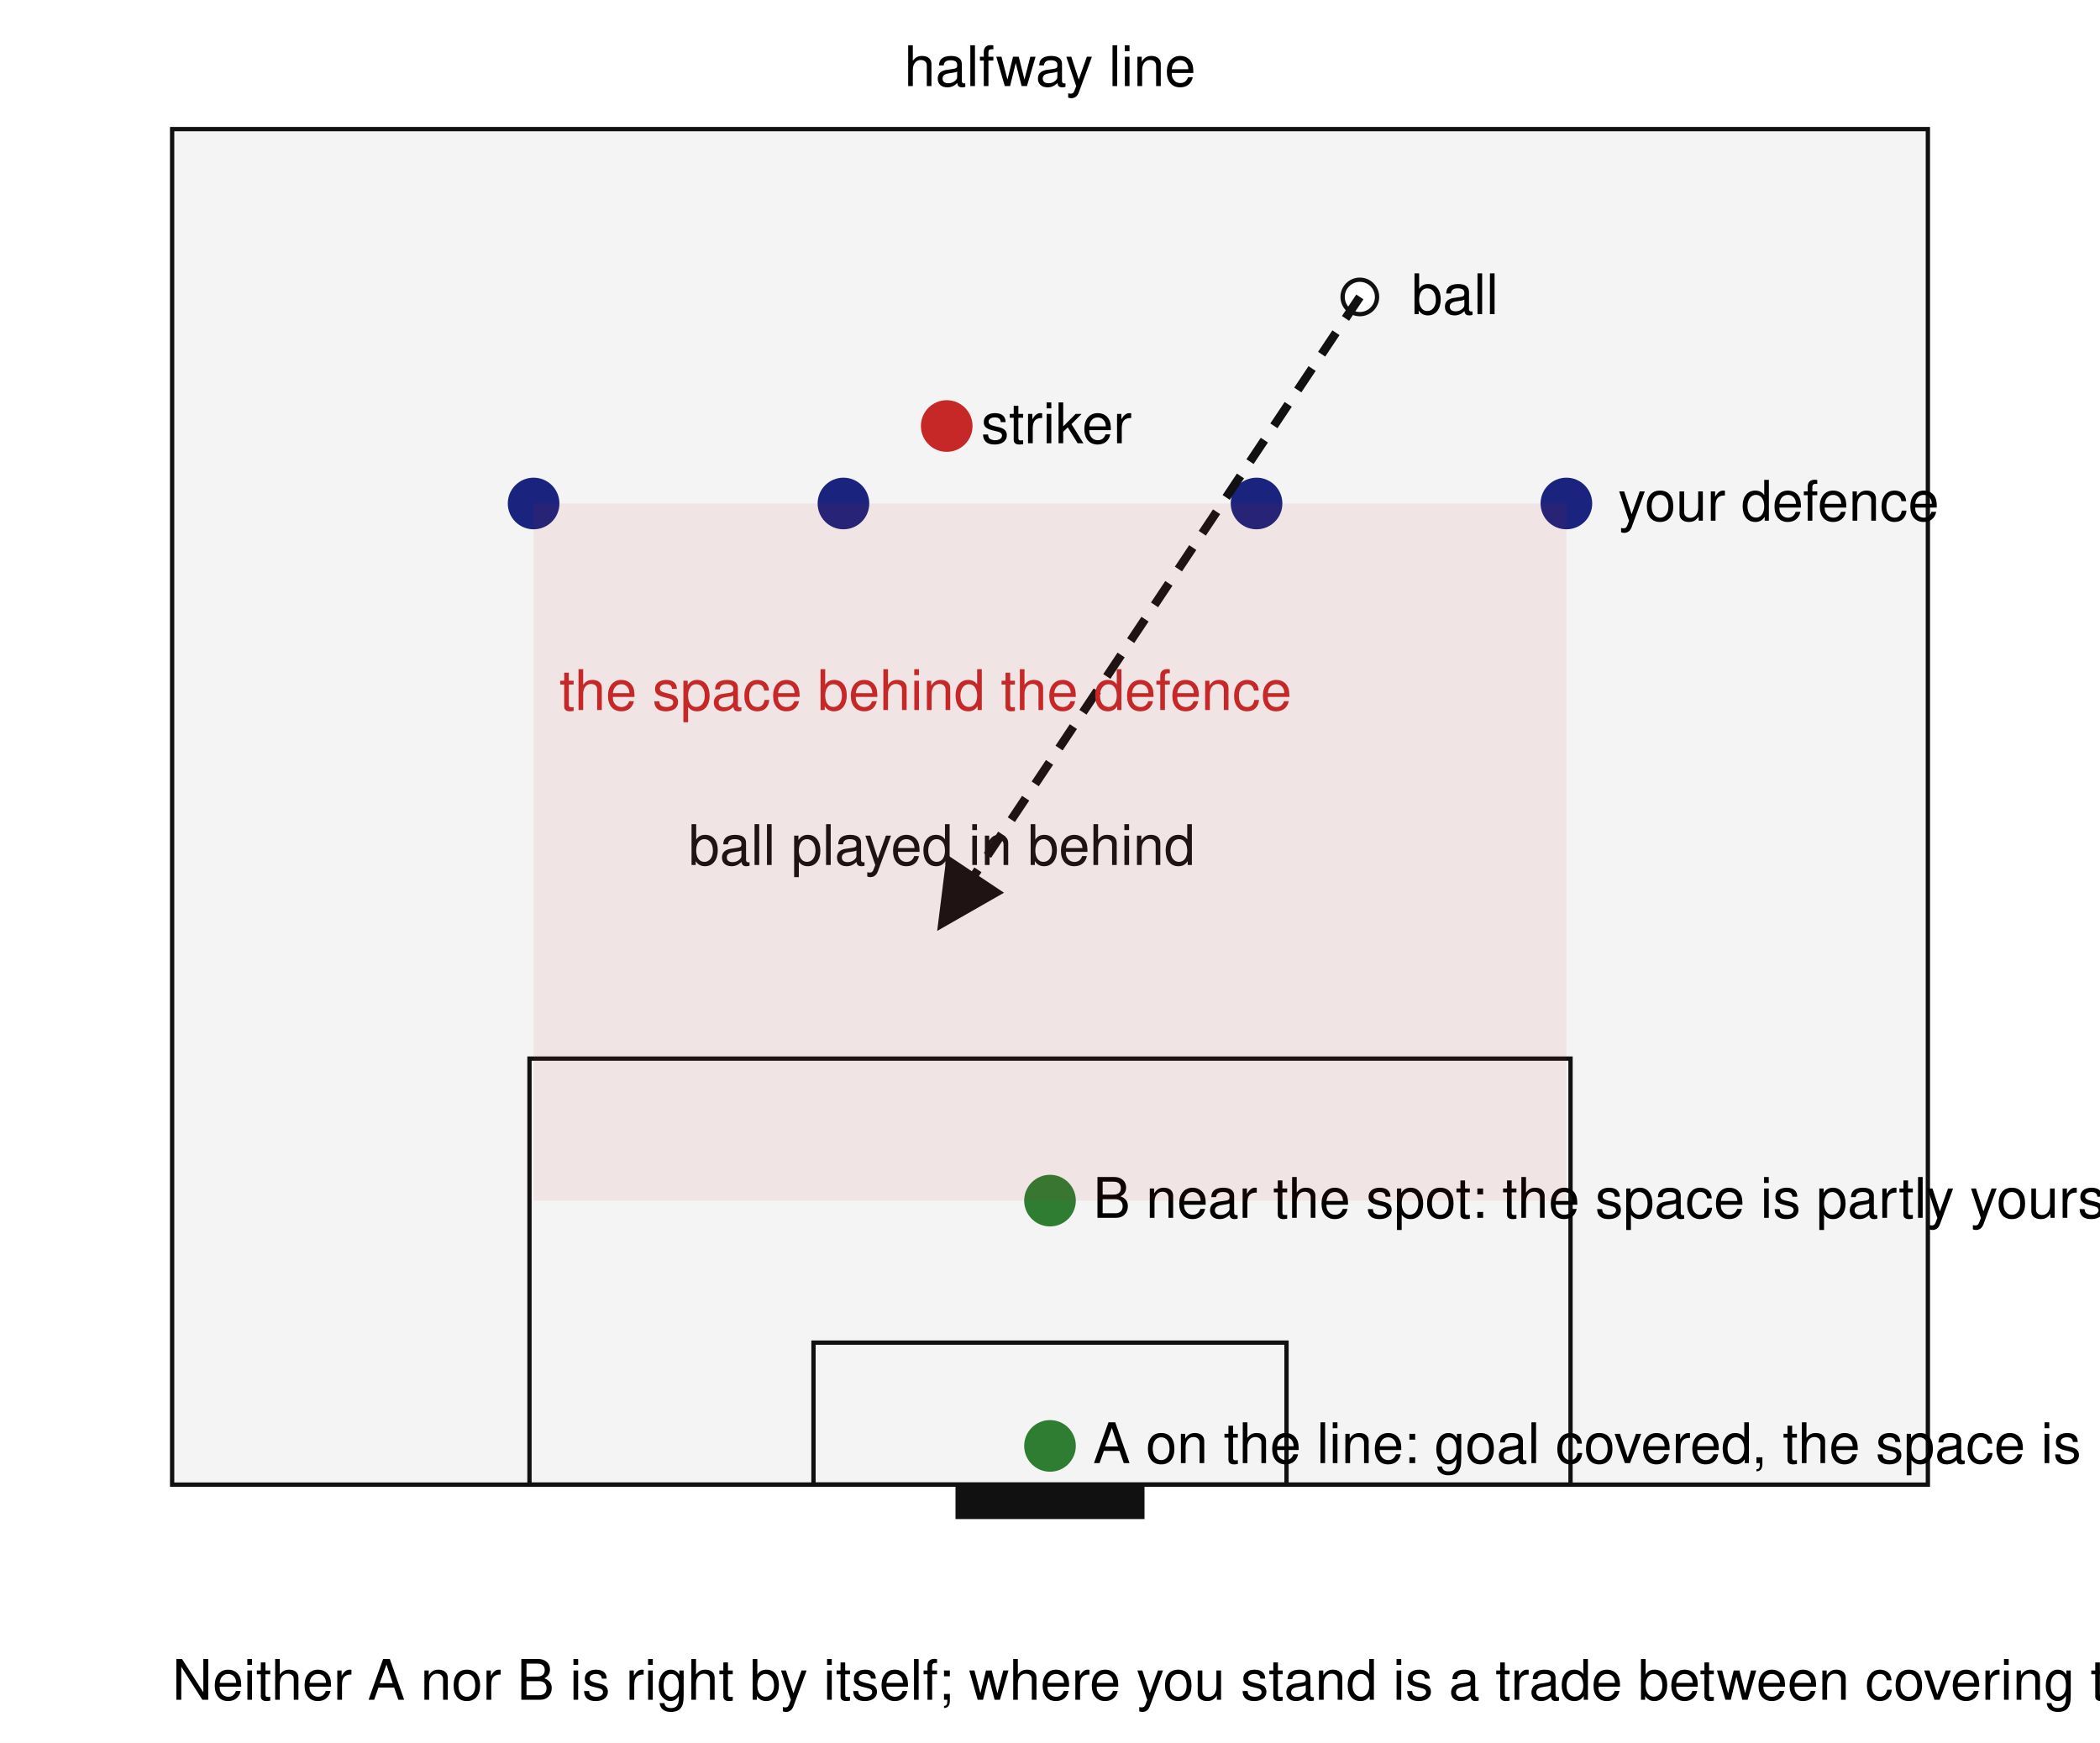
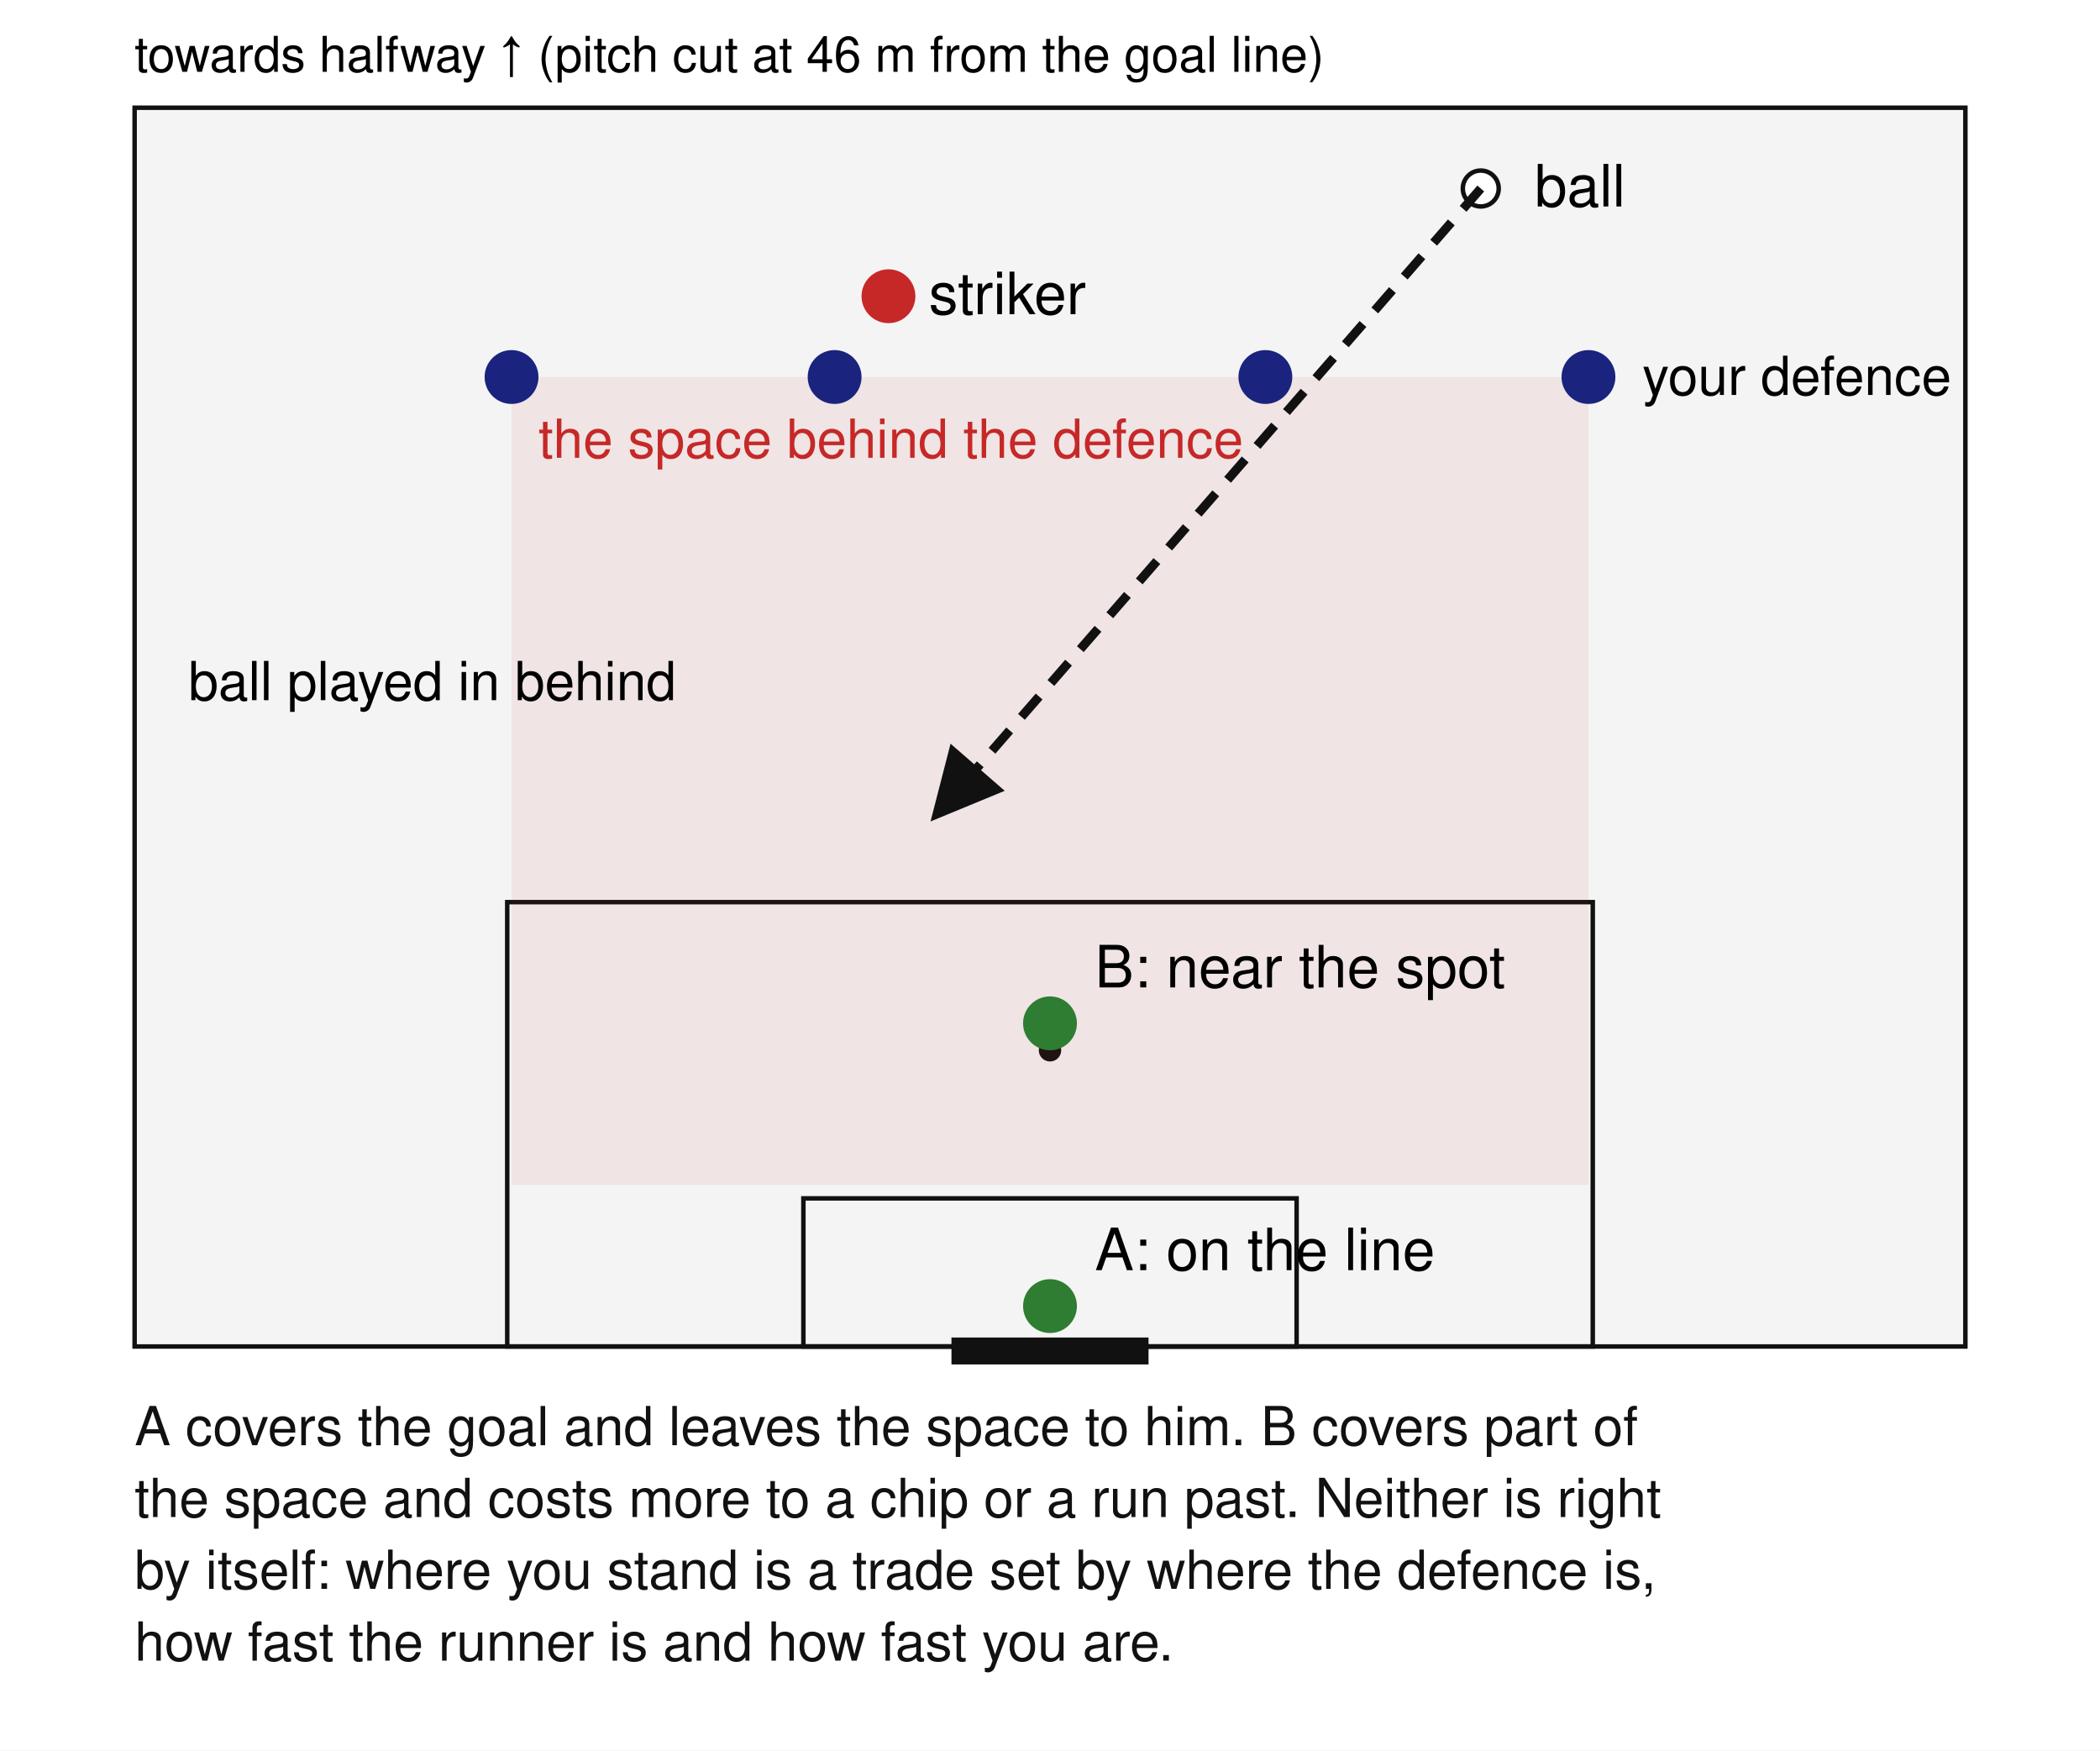
- <svg xmlns="http://www.w3.org/2000/svg" viewBox="0 0 488 405.0" width="100%" font-family="Helvetica, Arial, sans-serif" font-size="13">
-   <rect x="0" y="0" width="488" height="405.0" fill="#ffffff" />
-   <rect x="40" y="30" width="408" height="315.0" fill="#f4f4f4" stroke="#111" />
-   <rect x="123.04" y="246.0" width="241.92" height="99.0" fill="none" stroke="#111" />
-   <rect x="189.04" y="312.0" width="109.92" height="33.0" fill="none" stroke="#111" />
-   <rect x="222.04" y="345.0" width="43.92" height="8" fill="#111" />
-   <circle cx="244" cy="279.0" r="2.5" fill="#111" />
-   <text x="244" y="20" text-anchor="middle">halfway line</text>
+ <svg xmlns="http://www.w3.org/2000/svg" viewBox="0 0 468 390" width="100%" font-family="Helvetica, Arial, sans-serif" font-size="13">
+   <rect width="468" height="390" fill="#ffffff" />
  <defs>
    <marker id="a" markerWidth="8" markerHeight="8" refX="6" refY="4" orient="auto">
      <path d="M0,0 L8,4 L0,8 z" fill="#111" />
    </marker>
  </defs>
-   <circle cx="124" cy="117.0" r="6" fill="#1a237e" />
-   <text x="132" y="121.0" />
-   <circle cx="196" cy="117.0" r="6" fill="#1a237e" />
-   <text x="204" y="121.0" />
-   <circle cx="292" cy="117.0" r="6" fill="#1a237e" />
-   <text x="300" y="121.0" />
-   <circle cx="364" cy="117.0" r="6" fill="#1a237e" />
-   <text x="372" y="121.0" />
-   <text x="376" y="121.0">your defence</text>
-   <circle cx="220" cy="99.0" r="6" fill="#c62828" />
-   <text x="228" y="103.0">striker</text>
-   <circle cx="316" cy="69.0" r="4" fill="#ffffff" stroke="#111" />
-   <text x="328" y="73.0">ball</text>
-   <line x1="316" y1="69.0" x2="220" y2="213.0" stroke="#111" stroke-width="2" stroke-dasharray="6,4" marker-end="url(#a)" />
-   <text x="160" y="201.0" fill="#111">ball played in behind</text>
-   <circle cx="244" cy="336.0" r="6" fill="#2e7d32" />
-   <text x="254" y="340.0">A  on the line: goal covered, the space is his</text>
-   <circle cx="244" cy="279.0" r="6" fill="#2e7d32" />
-   <text x="254" y="283.0">B  near the spot: the space is partly yours, a chip or a run past costs more</text>
-   <rect x="124" y="117.0" width="240" height="162" fill="#c62828" fill-opacity="0.08" />
-   <text x="130" y="165.0" fill="#c62828">the space behind the defence</text>
-   <text x="40" y="395.0">Neither A nor B is right by itself; where you stand is a trade between covering the goal and covering the space, set by where the defence is, how fast the runner is and how fast you are.</text>
+   <rect x="30" y="24" width="408" height="276" fill="#f4f4f4" stroke="#111" />
+   <rect x="113.04" y="201.0" width="241.92" height="99.0" fill="none" stroke="#111" />
+   <rect x="179.04" y="267.0" width="109.92" height="33.0" fill="none" stroke="#111" />
+   <rect x="212.04" y="298" width="43.92" height="6" fill="#111" />
+   <circle cx="234" cy="234" r="2.5" fill="#111" />
+   <text x="30" y="16" font-size="11">towards halfway ↑ (pitch cut at 46 m from the goal line)</text>
+   <rect x="114" y="84" width="240" height="180" fill="#c62828" fill-opacity="0.08" />
+   <text x="120" y="102" fill="#c62828" font-size="12">the space behind the defence</text>
+   <circle cx="114" cy="84" r="6" fill="#1a237e" />
+   <circle cx="186" cy="84" r="6" fill="#1a237e" />
+   <circle cx="282" cy="84" r="6" fill="#1a237e" />
+   <circle cx="354" cy="84" r="6" fill="#1a237e" />
+   <text x="366" y="88" font-size="12">your defence</text>
+   <circle cx="198" cy="66" r="6" fill="#c62828" />
+   <text x="207" y="70" font-size="13">striker</text>
+   <circle cx="330" cy="42" r="4" fill="#ffffff" stroke="#111" />
+   <text x="342" y="46">ball</text>
+   <line x1="330" y1="42" x2="210" y2="180" stroke="#111" stroke-width="2" stroke-dasharray="6,4" marker-end="url(#a)" />
+   <text x="42" y="156" font-size="12">ball played in behind</text>
+   <circle cx="234" cy="291.0" r="6" fill="#2e7d32" />
+   <text x="244" y="283.0" font-size="13">A: on the line</text>
+   <circle cx="234" cy="228" r="6" fill="#2e7d32" />
+   <text x="244" y="220" font-size="13">B: near the spot</text>
+   <text x="30" y="322" font-size="12" fill="#111">A covers the goal and leaves the space to him. B covers part of</text>
+   <text x="30" y="338" font-size="12" fill="#111">the space and costs more to a chip or a run past. Neither is right</text>
+   <text x="30" y="354" font-size="12" fill="#111">by itself: where you stand is a trade set by where the defence is,</text>
+   <text x="30" y="370" font-size="12" fill="#111">how fast the runner is and how fast you are.</text>
</svg>
